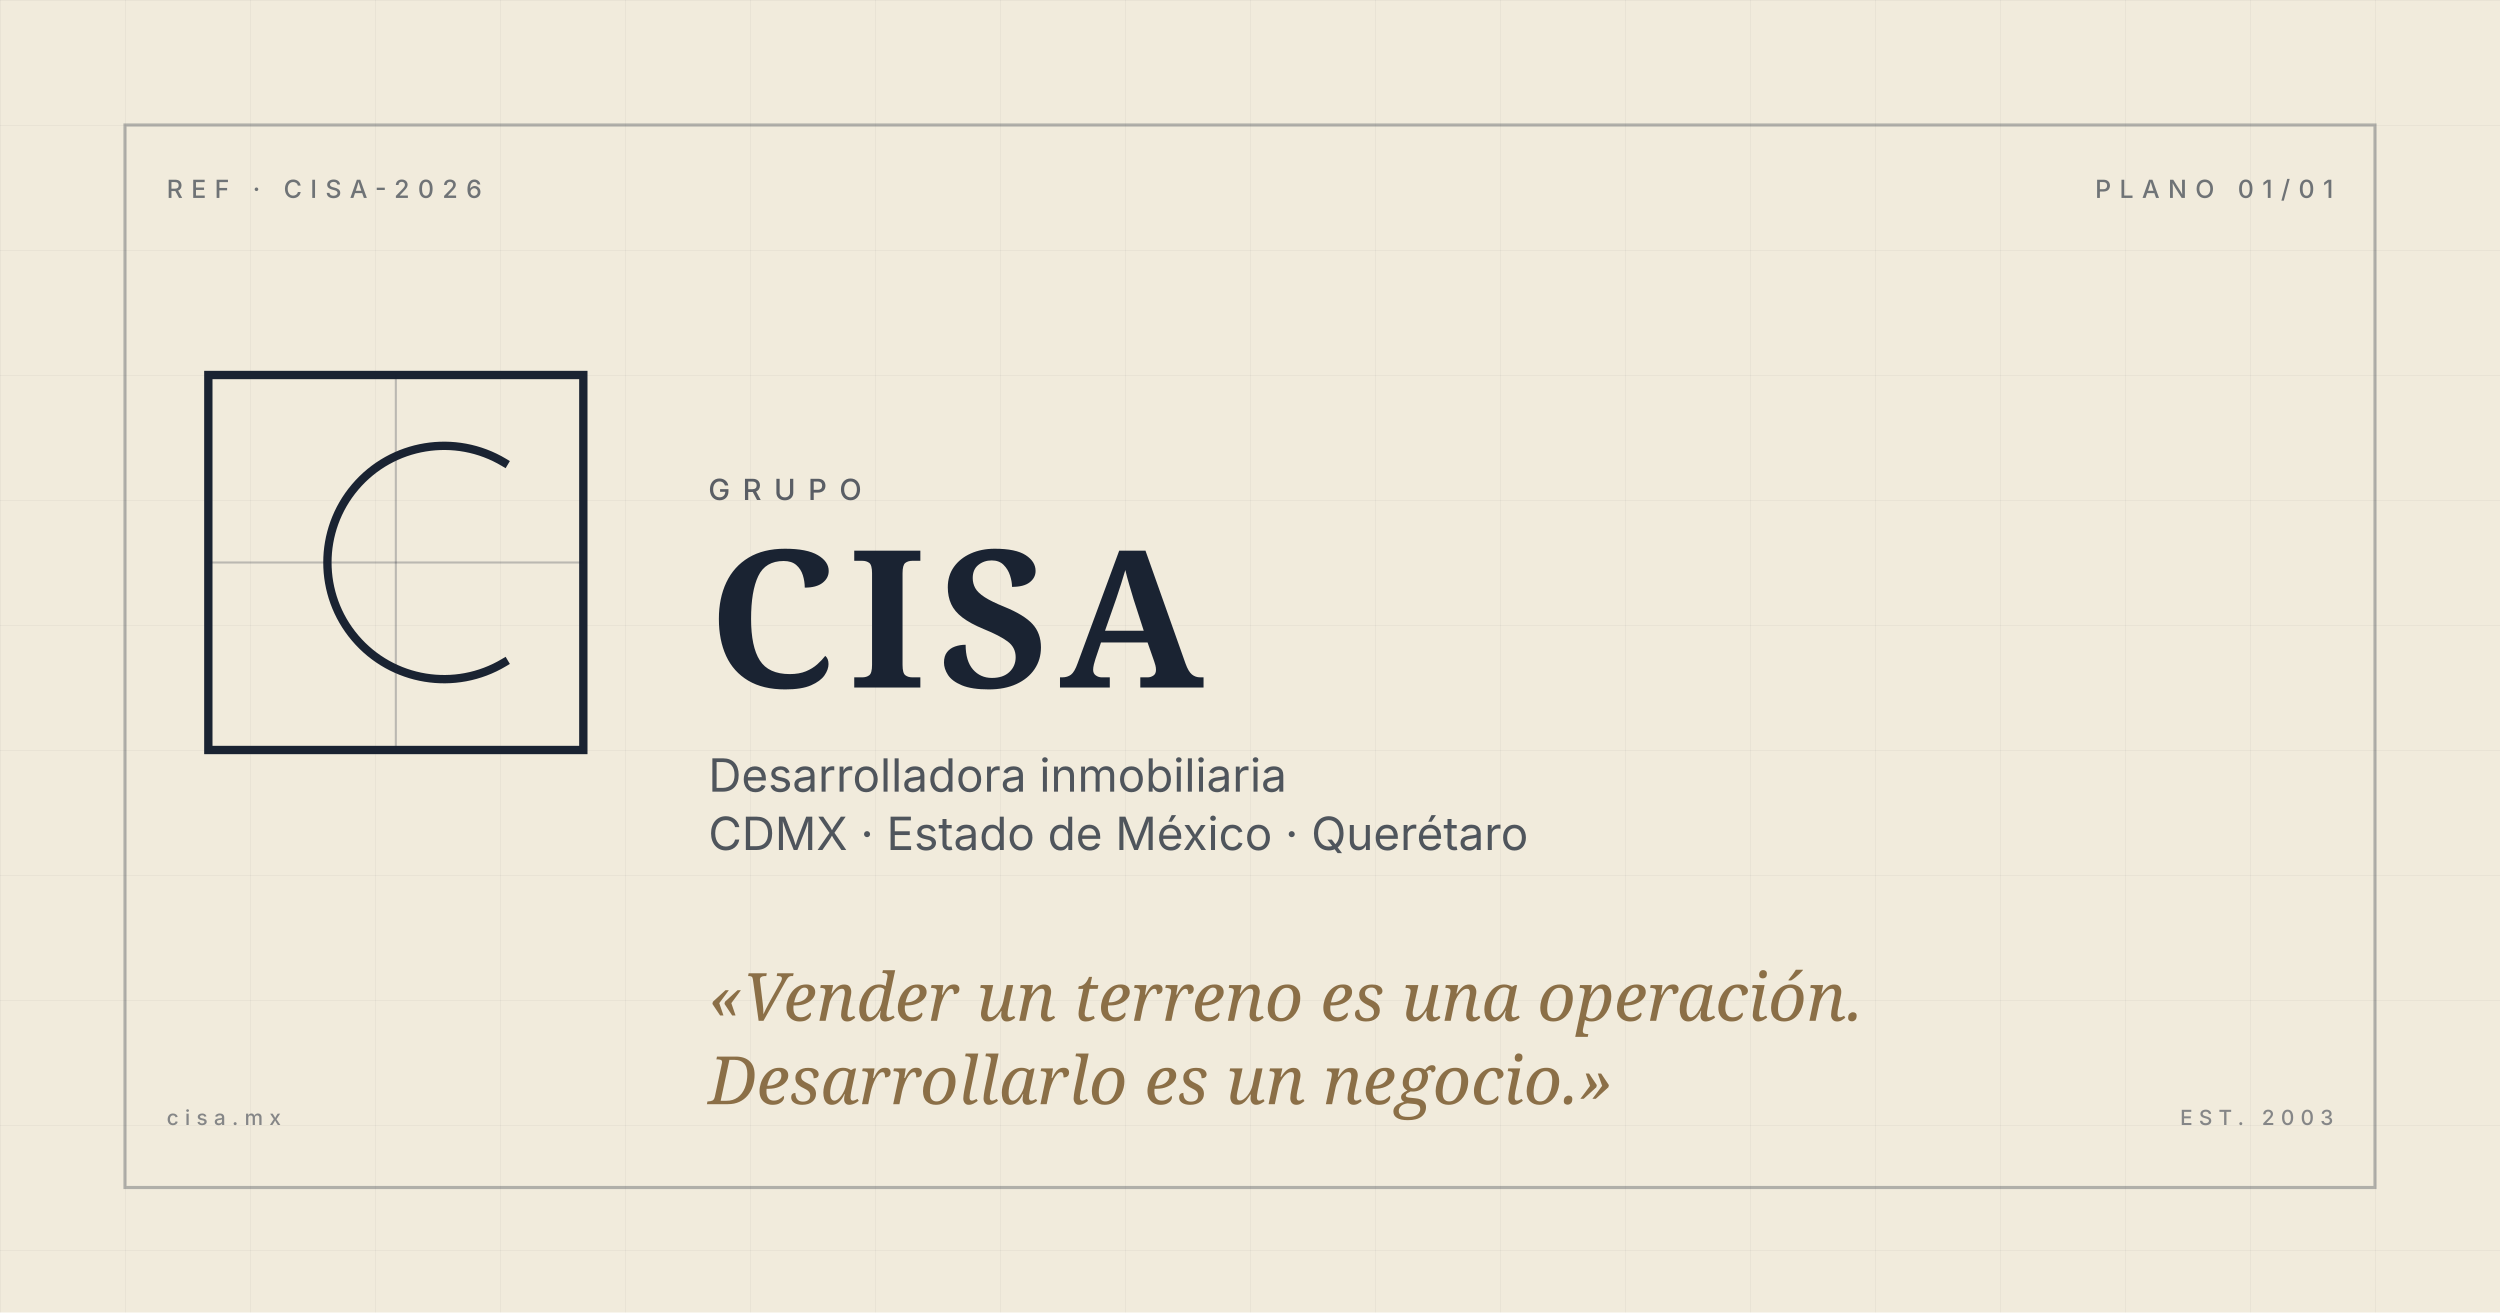
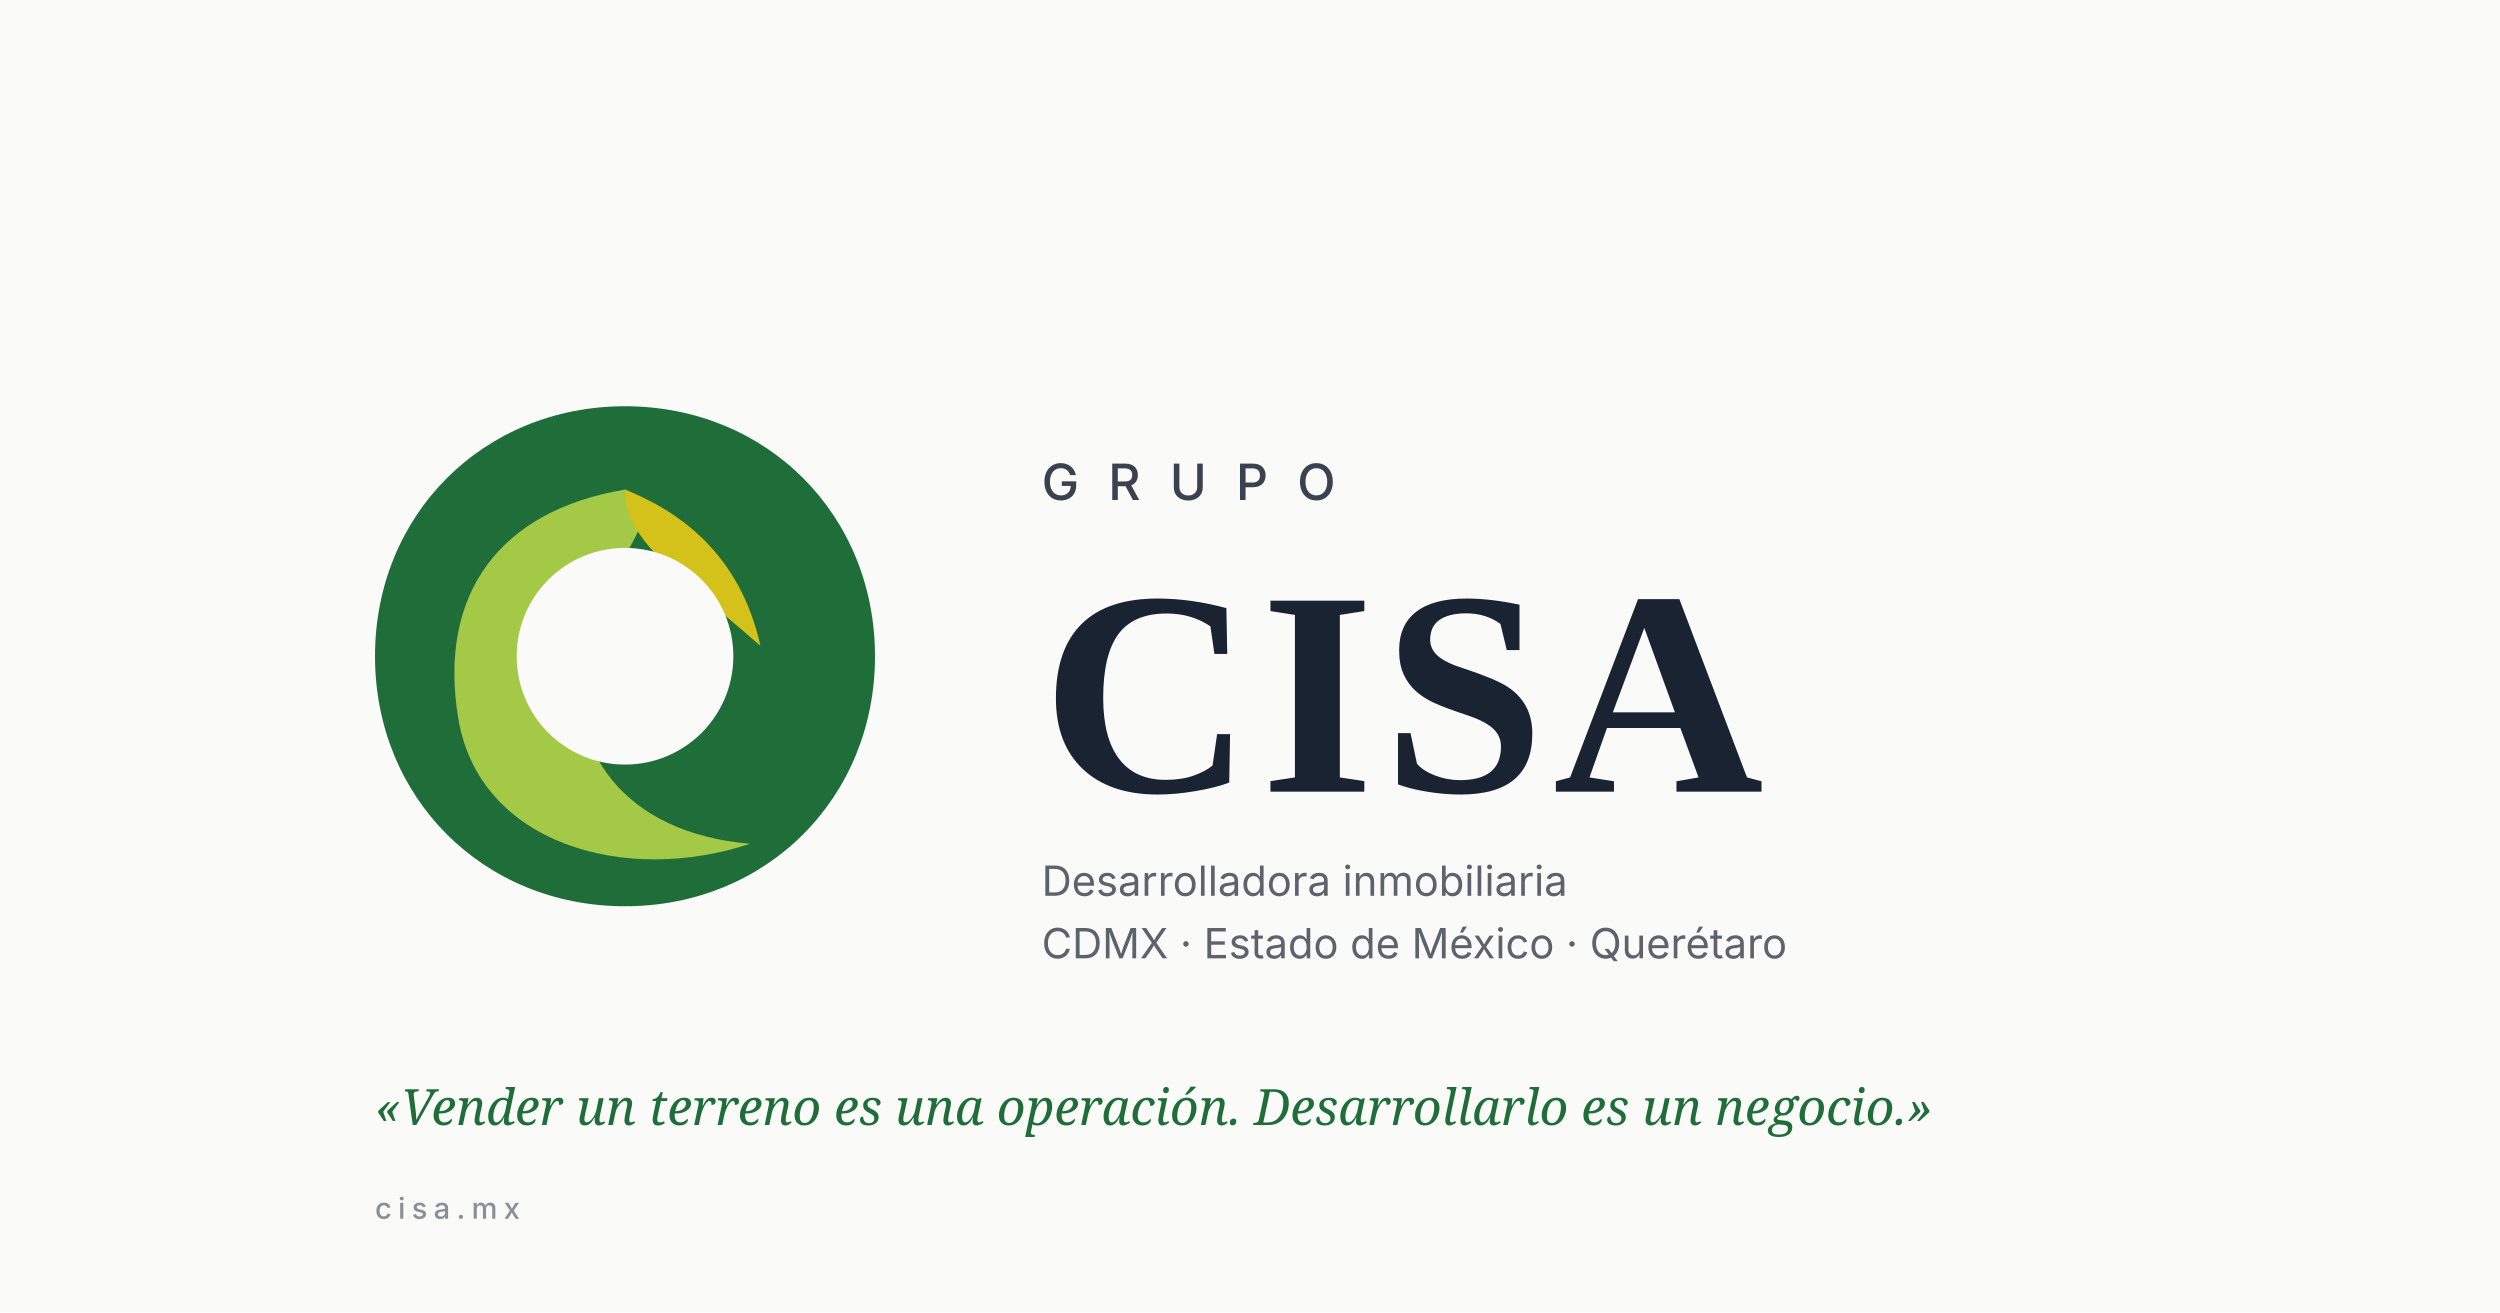
<svg xmlns="http://www.w3.org/2000/svg" viewBox="0 0 1200 630" fill="none">
-   <rect width="1200" height="630" fill="#f1ebdc" />
-   <defs>
-     <pattern id="grid" x="0" y="0" width="60" height="60" patternUnits="userSpaceOnUse">
-       <line x1="0" y1="0" x2="60" y2="0" stroke="#1a2332" stroke-width="0.5" stroke-opacity="0.08" />
-       <line x1="0" y1="0" x2="0" y2="60" stroke="#1a2332" stroke-width="0.5" stroke-opacity="0.08" />
-     </pattern>
-   </defs>
-   <rect width="1200" height="630" fill="url(#grid)" />
-   <rect x="60" y="60" width="1080" height="510" stroke="#1a2332" stroke-width="1.5" stroke-opacity="0.3" fill="none" />
-   <text x="80" y="95" font-family="'Inter', sans-serif" font-size="12" font-weight="500" letter-spacing="4" fill="#1a2332" fill-opacity="0.6">REF · CISA-2026</text>
-   <text x="1120" y="95" font-family="'Inter', sans-serif" font-size="12" font-weight="500" letter-spacing="4" fill="#1a2332" fill-opacity="0.6" text-anchor="end">PLANO 01/01</text>
-   <g transform="translate(100, 180)">
-     <rect x="0" y="0" width="180" height="180" stroke="#1a2332" stroke-width="4" fill="none" />
-     <path d="M 142 42 A 56 56 0 1 0 142 138" stroke="#1a2332" stroke-width="4" fill="none" stroke-linecap="square" />
-     <line x1="90" y1="0" x2="90" y2="180" stroke="#1a2332" stroke-width="1" stroke-opacity="0.25" />
-     <line x1="0" y1="90" x2="180" y2="90" stroke="#1a2332" stroke-width="1" stroke-opacity="0.25" />
+   <rect width="1200" height="630" fill="#fafaf9" />
+   <g transform="translate(180, 195)">
+     <path d="M 120 0              C 188 0, 240 52, 240 120              C 240 188, 188 240, 120 240              C 52 240, 0 188, 0 120              C 0 52, 52 0, 120 0 Z" fill="#1f6e3a" />
+     <path d="M 120 40              C 60 50, 30 90, 40 150              C 50 210, 120 230, 180 210              C 120 205, 90 165, 100 115              C 110 75, 145 50, 120 40 Z" fill="#a3c947" />
+     <path d="M 120 40 C 145 50, 175 70, 185 115 C 145 80, 120 65, 120 40 Z" fill="#d4c11a" />
+     <ellipse cx="120" cy="120" rx="52" ry="52" fill="#fafaf9" />
  </g>
-   <text x="340" y="240" font-family="'Inter', sans-serif" font-size="14" font-weight="500" letter-spacing="6" fill="#1a2332" fill-opacity="0.7">GRUPO</text>
-   <text x="340" y="330" font-family="'Fraunces', serif" font-size="92" font-weight="600" letter-spacing="6" fill="#1a2332">CISA</text>
-   <text x="340" y="380" font-family="'Inter', sans-serif" font-size="22" font-weight="400" fill="#1a2332" fill-opacity="0.75">Desarrolladora inmobiliaria</text>
-   <text x="340" y="408" font-family="'Inter', sans-serif" font-size="22" font-weight="400" fill="#1a2332" fill-opacity="0.75">CDMX · Estado de México · Querétaro</text>
-   <text x="340" y="490" font-family="'Fraunces', serif" font-size="32" font-style="italic" font-weight="500" fill="#8b6f47">«Vender un terreno es una operación.</text>
-   <text x="340" y="530" font-family="'Fraunces', serif" font-size="32" font-style="italic" font-weight="500" fill="#8b6f47">Desarrollarlo es un negocio.»</text>
-   <text x="80" y="540" font-family="'Inter', sans-serif" font-size="10" font-weight="500" letter-spacing="3" fill="#1a2332" fill-opacity="0.5">cisa.mx</text>
-   <text x="1120" y="540" font-family="'Inter', sans-serif" font-size="10" font-weight="500" letter-spacing="3" fill="#1a2332" fill-opacity="0.5" text-anchor="end">EST. 2003</text>
+   <text x="500" y="240" font-family="'Inter', 'Helvetica Neue', sans-serif" font-size="24" font-weight="500" letter-spacing="14" fill="#1a2332" fill-opacity="0.85">GRUPO</text>
+   <text x="500" y="380" font-family="'Cormorant Garamond', 'Times New Roman', Georgia, serif" font-size="140" font-weight="600" letter-spacing="4" fill="#1a2332">CISA</text>
+   <text x="500" y="430" font-family="'Inter', sans-serif" font-size="20" font-weight="400" fill="#1a2332" fill-opacity="0.7">Desarrolladora inmobiliaria</text>
+   <text x="500" y="460" font-family="'Inter', sans-serif" font-size="20" font-weight="400" fill="#1a2332" fill-opacity="0.7">CDMX · Estado de México · Querétaro</text>
+   <text x="180" y="540" font-family="'Cormorant Garamond', Georgia, serif" font-size="24" font-style="italic" font-weight="500" fill="#1f6e3a">«Vender un terreno es una operación. Desarrollarlo es un negocio.»</text>
+   <text x="180" y="585" font-family="'Inter', sans-serif" font-size="14" font-weight="500" letter-spacing="3" fill="#1a2332" fill-opacity="0.5">cisa.mx</text>
</svg>
